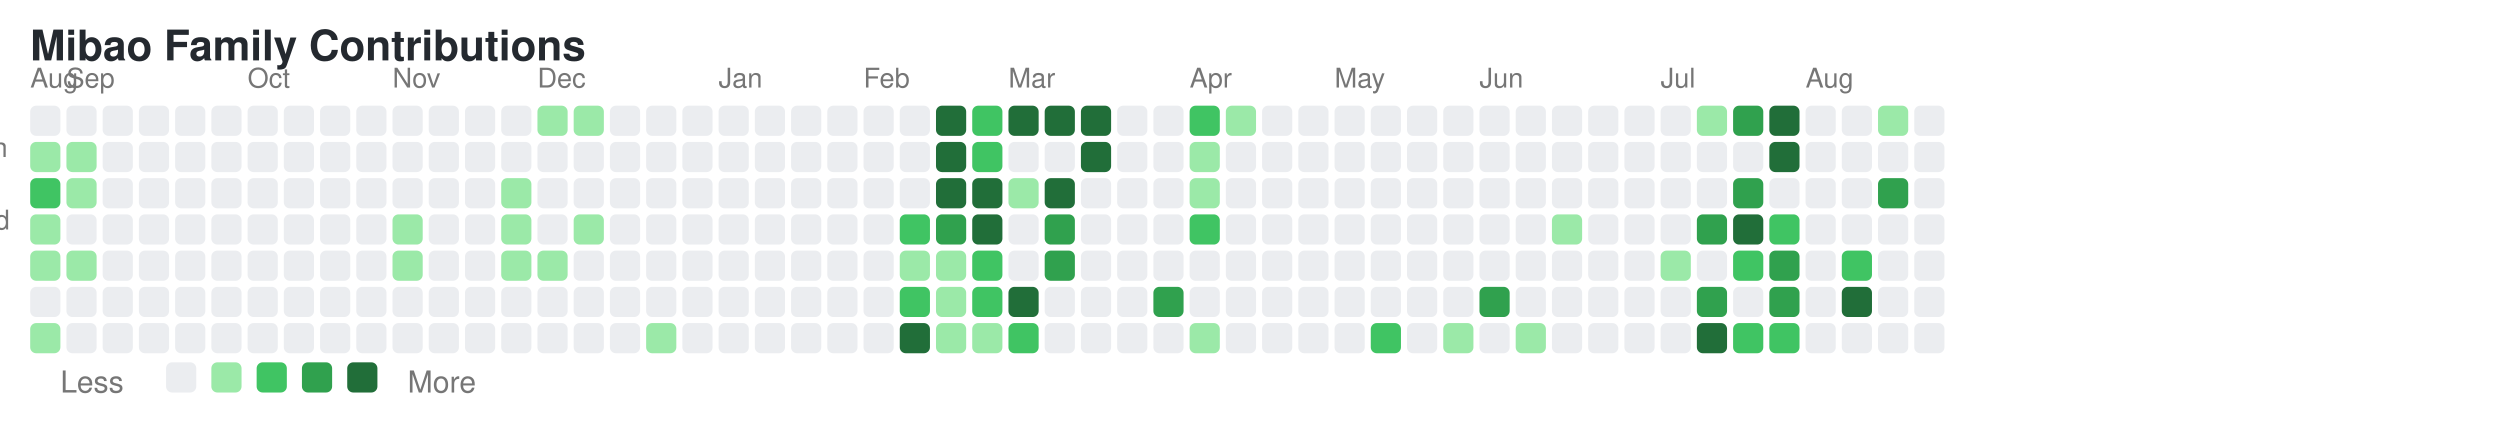
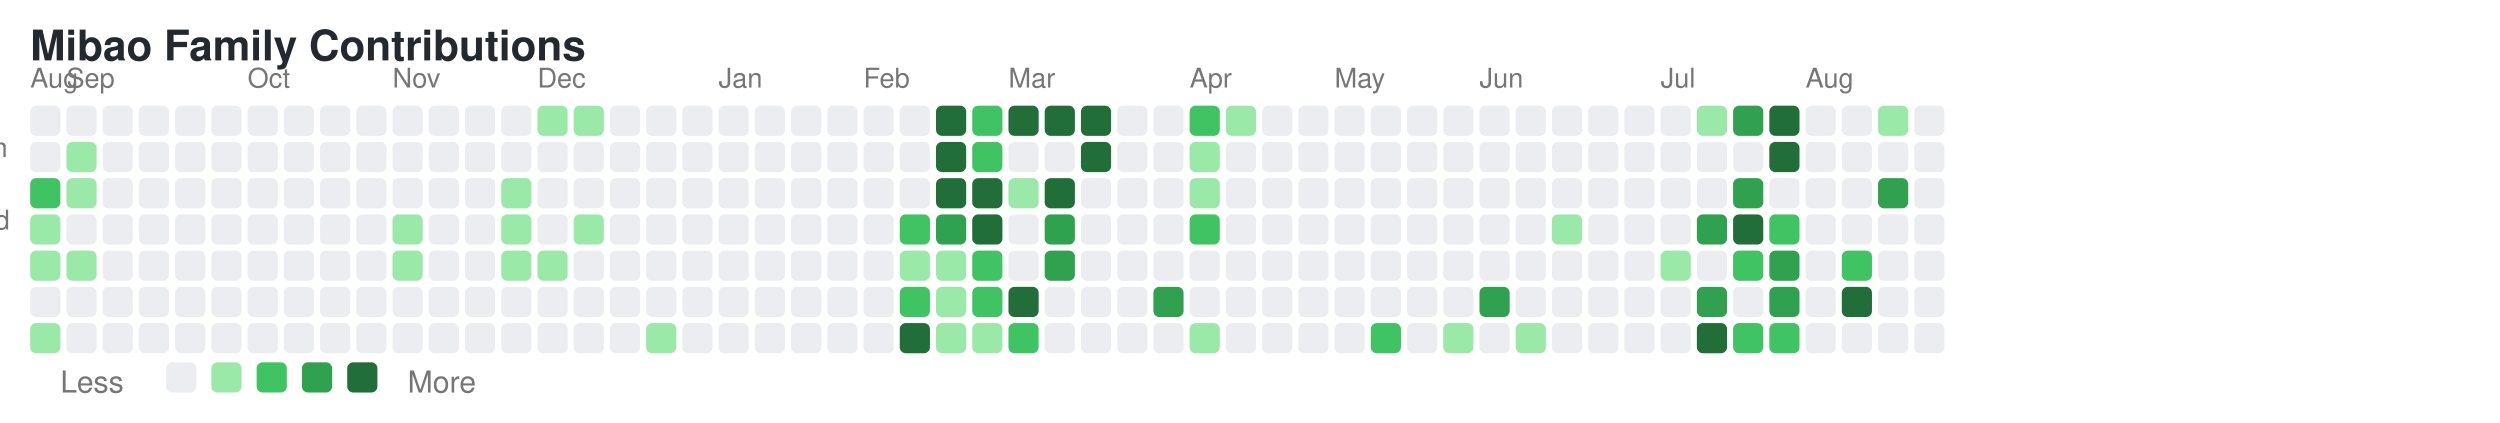
<svg xmlns="http://www.w3.org/2000/svg" width="828" height="140">
  <text x="10" y="20" font-family="-apple-system, BlinkMacSystemFont, Segoe UI, Helvetica, Arial, sans-serif" font-size="14" font-weight="600" fill="#24292f">Mibao Family Contributions</text>
  <g transform="translate(10, 35)">
    <text x="0" y="-6" font-family="-apple-system, BlinkMacSystemFont, Segoe UI, Helvetica, Arial, sans-serif" font-size="9" fill="#767676">Aug</text>
    <text x="12" y="-6" font-family="-apple-system, BlinkMacSystemFont, Segoe UI, Helvetica, Arial, sans-serif" font-size="9" fill="#767676">Sep</text>
    <text x="72" y="-6" font-family="-apple-system, BlinkMacSystemFont, Segoe UI, Helvetica, Arial, sans-serif" font-size="9" fill="#767676">Oct</text>
    <text x="120" y="-6" font-family="-apple-system, BlinkMacSystemFont, Segoe UI, Helvetica, Arial, sans-serif" font-size="9" fill="#767676">Nov</text>
    <text x="168" y="-6" font-family="-apple-system, BlinkMacSystemFont, Segoe UI, Helvetica, Arial, sans-serif" font-size="9" fill="#767676">Dec</text>
    <text x="228" y="-6" font-family="-apple-system, BlinkMacSystemFont, Segoe UI, Helvetica, Arial, sans-serif" font-size="9" fill="#767676">Jan</text>
    <text x="276" y="-6" font-family="-apple-system, BlinkMacSystemFont, Segoe UI, Helvetica, Arial, sans-serif" font-size="9" fill="#767676">Feb</text>
    <text x="324" y="-6" font-family="-apple-system, BlinkMacSystemFont, Segoe UI, Helvetica, Arial, sans-serif" font-size="9" fill="#767676">Mar</text>
    <text x="384" y="-6" font-family="-apple-system, BlinkMacSystemFont, Segoe UI, Helvetica, Arial, sans-serif" font-size="9" fill="#767676">Apr</text>
    <text x="432" y="-6" font-family="-apple-system, BlinkMacSystemFont, Segoe UI, Helvetica, Arial, sans-serif" font-size="9" fill="#767676">May</text>
    <text x="480" y="-6" font-family="-apple-system, BlinkMacSystemFont, Segoe UI, Helvetica, Arial, sans-serif" font-size="9" fill="#767676">Jun</text>
    <text x="540" y="-6" font-family="-apple-system, BlinkMacSystemFont, Segoe UI, Helvetica, Arial, sans-serif" font-size="9" fill="#767676">Jul</text>
    <text x="588" y="-6" font-family="-apple-system, BlinkMacSystemFont, Segoe UI, Helvetica, Arial, sans-serif" font-size="9" fill="#767676">Aug</text>
    <text x="-25" y="17.0" font-family="-apple-system, BlinkMacSystemFont, Segoe UI, Helvetica, Arial, sans-serif" font-size="9" fill="#767676">Mon</text>
    <text x="-25" y="41.0" font-family="-apple-system, BlinkMacSystemFont, Segoe UI, Helvetica, Arial, sans-serif" font-size="9" fill="#767676">Wed</text>
    <text x="-25" y="65.0" font-family="-apple-system, BlinkMacSystemFont, Segoe UI, Helvetica, Arial, sans-serif" font-size="9" fill="#767676">Fri</text>
    <rect x="0" y="0" width="10" height="10" fill="#ebedf0" rx="2" />
-     <rect x="0" y="12" width="10" height="10" fill="#9be9a8" rx="2" />
+     <rect x="0" y="12" width="10" height="10" fill="#ebedf0" rx="2" />
    <rect x="0" y="24" width="10" height="10" fill="#40c463" rx="2" />
    <rect x="0" y="36" width="10" height="10" fill="#9be9a8" rx="2" />
    <rect x="0" y="48" width="10" height="10" fill="#9be9a8" rx="2" />
    <rect x="0" y="60" width="10" height="10" fill="#ebedf0" rx="2" />
    <rect x="0" y="72" width="10" height="10" fill="#9be9a8" rx="2" />
    <rect x="12" y="0" width="10" height="10" fill="#ebedf0" rx="2" />
    <rect x="12" y="12" width="10" height="10" fill="#9be9a8" rx="2" />
    <rect x="12" y="24" width="10" height="10" fill="#9be9a8" rx="2" />
    <rect x="12" y="36" width="10" height="10" fill="#ebedf0" rx="2" />
    <rect x="12" y="48" width="10" height="10" fill="#9be9a8" rx="2" />
    <rect x="12" y="60" width="10" height="10" fill="#ebedf0" rx="2" />
    <rect x="12" y="72" width="10" height="10" fill="#ebedf0" rx="2" />
    <rect x="24" y="0" width="10" height="10" fill="#ebedf0" rx="2" />
    <rect x="24" y="12" width="10" height="10" fill="#ebedf0" rx="2" />
    <rect x="24" y="24" width="10" height="10" fill="#ebedf0" rx="2" />
    <rect x="24" y="36" width="10" height="10" fill="#ebedf0" rx="2" />
    <rect x="24" y="48" width="10" height="10" fill="#ebedf0" rx="2" />
    <rect x="24" y="60" width="10" height="10" fill="#ebedf0" rx="2" />
    <rect x="24" y="72" width="10" height="10" fill="#ebedf0" rx="2" />
    <rect x="36" y="0" width="10" height="10" fill="#ebedf0" rx="2" />
    <rect x="36" y="12" width="10" height="10" fill="#ebedf0" rx="2" />
    <rect x="36" y="24" width="10" height="10" fill="#ebedf0" rx="2" />
    <rect x="36" y="36" width="10" height="10" fill="#ebedf0" rx="2" />
    <rect x="36" y="48" width="10" height="10" fill="#ebedf0" rx="2" />
    <rect x="36" y="60" width="10" height="10" fill="#ebedf0" rx="2" />
    <rect x="36" y="72" width="10" height="10" fill="#ebedf0" rx="2" />
    <rect x="48" y="0" width="10" height="10" fill="#ebedf0" rx="2" />
    <rect x="48" y="12" width="10" height="10" fill="#ebedf0" rx="2" />
    <rect x="48" y="24" width="10" height="10" fill="#ebedf0" rx="2" />
    <rect x="48" y="36" width="10" height="10" fill="#ebedf0" rx="2" />
    <rect x="48" y="48" width="10" height="10" fill="#ebedf0" rx="2" />
    <rect x="48" y="60" width="10" height="10" fill="#ebedf0" rx="2" />
    <rect x="48" y="72" width="10" height="10" fill="#ebedf0" rx="2" />
    <rect x="60" y="0" width="10" height="10" fill="#ebedf0" rx="2" />
    <rect x="60" y="12" width="10" height="10" fill="#ebedf0" rx="2" />
    <rect x="60" y="24" width="10" height="10" fill="#ebedf0" rx="2" />
    <rect x="60" y="36" width="10" height="10" fill="#ebedf0" rx="2" />
    <rect x="60" y="48" width="10" height="10" fill="#ebedf0" rx="2" />
    <rect x="60" y="60" width="10" height="10" fill="#ebedf0" rx="2" />
    <rect x="60" y="72" width="10" height="10" fill="#ebedf0" rx="2" />
    <rect x="72" y="0" width="10" height="10" fill="#ebedf0" rx="2" />
    <rect x="72" y="12" width="10" height="10" fill="#ebedf0" rx="2" />
    <rect x="72" y="24" width="10" height="10" fill="#ebedf0" rx="2" />
    <rect x="72" y="36" width="10" height="10" fill="#ebedf0" rx="2" />
    <rect x="72" y="48" width="10" height="10" fill="#ebedf0" rx="2" />
    <rect x="72" y="60" width="10" height="10" fill="#ebedf0" rx="2" />
    <rect x="72" y="72" width="10" height="10" fill="#ebedf0" rx="2" />
    <rect x="84" y="0" width="10" height="10" fill="#ebedf0" rx="2" />
    <rect x="84" y="12" width="10" height="10" fill="#ebedf0" rx="2" />
    <rect x="84" y="24" width="10" height="10" fill="#ebedf0" rx="2" />
    <rect x="84" y="36" width="10" height="10" fill="#ebedf0" rx="2" />
    <rect x="84" y="48" width="10" height="10" fill="#ebedf0" rx="2" />
    <rect x="84" y="60" width="10" height="10" fill="#ebedf0" rx="2" />
    <rect x="84" y="72" width="10" height="10" fill="#ebedf0" rx="2" />
    <rect x="96" y="0" width="10" height="10" fill="#ebedf0" rx="2" />
    <rect x="96" y="12" width="10" height="10" fill="#ebedf0" rx="2" />
    <rect x="96" y="24" width="10" height="10" fill="#ebedf0" rx="2" />
    <rect x="96" y="36" width="10" height="10" fill="#ebedf0" rx="2" />
    <rect x="96" y="48" width="10" height="10" fill="#ebedf0" rx="2" />
    <rect x="96" y="60" width="10" height="10" fill="#ebedf0" rx="2" />
    <rect x="96" y="72" width="10" height="10" fill="#ebedf0" rx="2" />
    <rect x="108" y="0" width="10" height="10" fill="#ebedf0" rx="2" />
    <rect x="108" y="12" width="10" height="10" fill="#ebedf0" rx="2" />
    <rect x="108" y="24" width="10" height="10" fill="#ebedf0" rx="2" />
    <rect x="108" y="36" width="10" height="10" fill="#ebedf0" rx="2" />
    <rect x="108" y="48" width="10" height="10" fill="#ebedf0" rx="2" />
    <rect x="108" y="60" width="10" height="10" fill="#ebedf0" rx="2" />
    <rect x="108" y="72" width="10" height="10" fill="#ebedf0" rx="2" />
    <rect x="120" y="0" width="10" height="10" fill="#ebedf0" rx="2" />
    <rect x="120" y="12" width="10" height="10" fill="#ebedf0" rx="2" />
    <rect x="120" y="24" width="10" height="10" fill="#ebedf0" rx="2" />
    <rect x="120" y="36" width="10" height="10" fill="#9be9a8" rx="2" />
    <rect x="120" y="48" width="10" height="10" fill="#9be9a8" rx="2" />
    <rect x="120" y="60" width="10" height="10" fill="#ebedf0" rx="2" />
    <rect x="120" y="72" width="10" height="10" fill="#ebedf0" rx="2" />
    <rect x="132" y="0" width="10" height="10" fill="#ebedf0" rx="2" />
    <rect x="132" y="12" width="10" height="10" fill="#ebedf0" rx="2" />
    <rect x="132" y="24" width="10" height="10" fill="#ebedf0" rx="2" />
    <rect x="132" y="36" width="10" height="10" fill="#ebedf0" rx="2" />
    <rect x="132" y="48" width="10" height="10" fill="#ebedf0" rx="2" />
    <rect x="132" y="60" width="10" height="10" fill="#ebedf0" rx="2" />
    <rect x="132" y="72" width="10" height="10" fill="#ebedf0" rx="2" />
    <rect x="144" y="0" width="10" height="10" fill="#ebedf0" rx="2" />
    <rect x="144" y="12" width="10" height="10" fill="#ebedf0" rx="2" />
    <rect x="144" y="24" width="10" height="10" fill="#ebedf0" rx="2" />
    <rect x="144" y="36" width="10" height="10" fill="#ebedf0" rx="2" />
    <rect x="144" y="48" width="10" height="10" fill="#ebedf0" rx="2" />
    <rect x="144" y="60" width="10" height="10" fill="#ebedf0" rx="2" />
    <rect x="144" y="72" width="10" height="10" fill="#ebedf0" rx="2" />
    <rect x="156" y="0" width="10" height="10" fill="#ebedf0" rx="2" />
    <rect x="156" y="12" width="10" height="10" fill="#ebedf0" rx="2" />
    <rect x="156" y="24" width="10" height="10" fill="#9be9a8" rx="2" />
    <rect x="156" y="36" width="10" height="10" fill="#9be9a8" rx="2" />
    <rect x="156" y="48" width="10" height="10" fill="#9be9a8" rx="2" />
    <rect x="156" y="60" width="10" height="10" fill="#ebedf0" rx="2" />
    <rect x="156" y="72" width="10" height="10" fill="#ebedf0" rx="2" />
    <rect x="168" y="0" width="10" height="10" fill="#9be9a8" rx="2" />
    <rect x="168" y="12" width="10" height="10" fill="#ebedf0" rx="2" />
    <rect x="168" y="24" width="10" height="10" fill="#ebedf0" rx="2" />
    <rect x="168" y="36" width="10" height="10" fill="#ebedf0" rx="2" />
    <rect x="168" y="48" width="10" height="10" fill="#9be9a8" rx="2" />
    <rect x="168" y="60" width="10" height="10" fill="#ebedf0" rx="2" />
    <rect x="168" y="72" width="10" height="10" fill="#ebedf0" rx="2" />
    <rect x="180" y="0" width="10" height="10" fill="#9be9a8" rx="2" />
    <rect x="180" y="12" width="10" height="10" fill="#ebedf0" rx="2" />
    <rect x="180" y="24" width="10" height="10" fill="#ebedf0" rx="2" />
    <rect x="180" y="36" width="10" height="10" fill="#9be9a8" rx="2" />
    <rect x="180" y="48" width="10" height="10" fill="#ebedf0" rx="2" />
    <rect x="180" y="60" width="10" height="10" fill="#ebedf0" rx="2" />
    <rect x="180" y="72" width="10" height="10" fill="#ebedf0" rx="2" />
    <rect x="192" y="0" width="10" height="10" fill="#ebedf0" rx="2" />
    <rect x="192" y="12" width="10" height="10" fill="#ebedf0" rx="2" />
    <rect x="192" y="24" width="10" height="10" fill="#ebedf0" rx="2" />
    <rect x="192" y="36" width="10" height="10" fill="#ebedf0" rx="2" />
    <rect x="192" y="48" width="10" height="10" fill="#ebedf0" rx="2" />
    <rect x="192" y="60" width="10" height="10" fill="#ebedf0" rx="2" />
    <rect x="192" y="72" width="10" height="10" fill="#ebedf0" rx="2" />
    <rect x="204" y="0" width="10" height="10" fill="#ebedf0" rx="2" />
    <rect x="204" y="12" width="10" height="10" fill="#ebedf0" rx="2" />
    <rect x="204" y="24" width="10" height="10" fill="#ebedf0" rx="2" />
    <rect x="204" y="36" width="10" height="10" fill="#ebedf0" rx="2" />
    <rect x="204" y="48" width="10" height="10" fill="#ebedf0" rx="2" />
    <rect x="204" y="60" width="10" height="10" fill="#ebedf0" rx="2" />
    <rect x="204" y="72" width="10" height="10" fill="#9be9a8" rx="2" />
    <rect x="216" y="0" width="10" height="10" fill="#ebedf0" rx="2" />
    <rect x="216" y="12" width="10" height="10" fill="#ebedf0" rx="2" />
    <rect x="216" y="24" width="10" height="10" fill="#ebedf0" rx="2" />
    <rect x="216" y="36" width="10" height="10" fill="#ebedf0" rx="2" />
    <rect x="216" y="48" width="10" height="10" fill="#ebedf0" rx="2" />
    <rect x="216" y="60" width="10" height="10" fill="#ebedf0" rx="2" />
    <rect x="216" y="72" width="10" height="10" fill="#ebedf0" rx="2" />
    <rect x="228" y="0" width="10" height="10" fill="#ebedf0" rx="2" />
    <rect x="228" y="12" width="10" height="10" fill="#ebedf0" rx="2" />
    <rect x="228" y="24" width="10" height="10" fill="#ebedf0" rx="2" />
    <rect x="228" y="36" width="10" height="10" fill="#ebedf0" rx="2" />
    <rect x="228" y="48" width="10" height="10" fill="#ebedf0" rx="2" />
    <rect x="228" y="60" width="10" height="10" fill="#ebedf0" rx="2" />
    <rect x="228" y="72" width="10" height="10" fill="#ebedf0" rx="2" />
    <rect x="240" y="0" width="10" height="10" fill="#ebedf0" rx="2" />
    <rect x="240" y="12" width="10" height="10" fill="#ebedf0" rx="2" />
    <rect x="240" y="24" width="10" height="10" fill="#ebedf0" rx="2" />
    <rect x="240" y="36" width="10" height="10" fill="#ebedf0" rx="2" />
    <rect x="240" y="48" width="10" height="10" fill="#ebedf0" rx="2" />
    <rect x="240" y="60" width="10" height="10" fill="#ebedf0" rx="2" />
    <rect x="240" y="72" width="10" height="10" fill="#ebedf0" rx="2" />
    <rect x="252" y="0" width="10" height="10" fill="#ebedf0" rx="2" />
    <rect x="252" y="12" width="10" height="10" fill="#ebedf0" rx="2" />
    <rect x="252" y="24" width="10" height="10" fill="#ebedf0" rx="2" />
    <rect x="252" y="36" width="10" height="10" fill="#ebedf0" rx="2" />
    <rect x="252" y="48" width="10" height="10" fill="#ebedf0" rx="2" />
    <rect x="252" y="60" width="10" height="10" fill="#ebedf0" rx="2" />
    <rect x="252" y="72" width="10" height="10" fill="#ebedf0" rx="2" />
    <rect x="264" y="0" width="10" height="10" fill="#ebedf0" rx="2" />
    <rect x="264" y="12" width="10" height="10" fill="#ebedf0" rx="2" />
    <rect x="264" y="24" width="10" height="10" fill="#ebedf0" rx="2" />
    <rect x="264" y="36" width="10" height="10" fill="#ebedf0" rx="2" />
    <rect x="264" y="48" width="10" height="10" fill="#ebedf0" rx="2" />
    <rect x="264" y="60" width="10" height="10" fill="#ebedf0" rx="2" />
    <rect x="264" y="72" width="10" height="10" fill="#ebedf0" rx="2" />
    <rect x="276" y="0" width="10" height="10" fill="#ebedf0" rx="2" />
    <rect x="276" y="12" width="10" height="10" fill="#ebedf0" rx="2" />
    <rect x="276" y="24" width="10" height="10" fill="#ebedf0" rx="2" />
    <rect x="276" y="36" width="10" height="10" fill="#ebedf0" rx="2" />
    <rect x="276" y="48" width="10" height="10" fill="#ebedf0" rx="2" />
    <rect x="276" y="60" width="10" height="10" fill="#ebedf0" rx="2" />
    <rect x="276" y="72" width="10" height="10" fill="#ebedf0" rx="2" />
    <rect x="288" y="0" width="10" height="10" fill="#ebedf0" rx="2" />
    <rect x="288" y="12" width="10" height="10" fill="#ebedf0" rx="2" />
    <rect x="288" y="24" width="10" height="10" fill="#ebedf0" rx="2" />
    <rect x="288" y="36" width="10" height="10" fill="#40c463" rx="2" />
    <rect x="288" y="48" width="10" height="10" fill="#9be9a8" rx="2" />
    <rect x="288" y="60" width="10" height="10" fill="#40c463" rx="2" />
    <rect x="288" y="72" width="10" height="10" fill="#216e39" rx="2" />
    <rect x="300" y="0" width="10" height="10" fill="#216e39" rx="2" />
    <rect x="300" y="12" width="10" height="10" fill="#216e39" rx="2" />
    <rect x="300" y="24" width="10" height="10" fill="#216e39" rx="2" />
    <rect x="300" y="36" width="10" height="10" fill="#30a14e" rx="2" />
    <rect x="300" y="48" width="10" height="10" fill="#9be9a8" rx="2" />
    <rect x="300" y="60" width="10" height="10" fill="#9be9a8" rx="2" />
    <rect x="300" y="72" width="10" height="10" fill="#9be9a8" rx="2" />
    <rect x="312" y="0" width="10" height="10" fill="#40c463" rx="2" />
    <rect x="312" y="12" width="10" height="10" fill="#40c463" rx="2" />
    <rect x="312" y="24" width="10" height="10" fill="#216e39" rx="2" />
    <rect x="312" y="36" width="10" height="10" fill="#216e39" rx="2" />
    <rect x="312" y="48" width="10" height="10" fill="#40c463" rx="2" />
    <rect x="312" y="60" width="10" height="10" fill="#40c463" rx="2" />
    <rect x="312" y="72" width="10" height="10" fill="#9be9a8" rx="2" />
    <rect x="324" y="0" width="10" height="10" fill="#216e39" rx="2" />
    <rect x="324" y="12" width="10" height="10" fill="#ebedf0" rx="2" />
    <rect x="324" y="24" width="10" height="10" fill="#9be9a8" rx="2" />
    <rect x="324" y="36" width="10" height="10" fill="#ebedf0" rx="2" />
    <rect x="324" y="48" width="10" height="10" fill="#ebedf0" rx="2" />
    <rect x="324" y="60" width="10" height="10" fill="#216e39" rx="2" />
    <rect x="324" y="72" width="10" height="10" fill="#40c463" rx="2" />
    <rect x="336" y="0" width="10" height="10" fill="#216e39" rx="2" />
    <rect x="336" y="12" width="10" height="10" fill="#ebedf0" rx="2" />
    <rect x="336" y="24" width="10" height="10" fill="#216e39" rx="2" />
    <rect x="336" y="36" width="10" height="10" fill="#30a14e" rx="2" />
    <rect x="336" y="48" width="10" height="10" fill="#30a14e" rx="2" />
    <rect x="336" y="60" width="10" height="10" fill="#ebedf0" rx="2" />
    <rect x="336" y="72" width="10" height="10" fill="#ebedf0" rx="2" />
    <rect x="348" y="0" width="10" height="10" fill="#216e39" rx="2" />
    <rect x="348" y="12" width="10" height="10" fill="#216e39" rx="2" />
    <rect x="348" y="24" width="10" height="10" fill="#ebedf0" rx="2" />
    <rect x="348" y="36" width="10" height="10" fill="#ebedf0" rx="2" />
    <rect x="348" y="48" width="10" height="10" fill="#ebedf0" rx="2" />
    <rect x="348" y="60" width="10" height="10" fill="#ebedf0" rx="2" />
    <rect x="348" y="72" width="10" height="10" fill="#ebedf0" rx="2" />
    <rect x="360" y="0" width="10" height="10" fill="#ebedf0" rx="2" />
    <rect x="360" y="12" width="10" height="10" fill="#ebedf0" rx="2" />
    <rect x="360" y="24" width="10" height="10" fill="#ebedf0" rx="2" />
    <rect x="360" y="36" width="10" height="10" fill="#ebedf0" rx="2" />
    <rect x="360" y="48" width="10" height="10" fill="#ebedf0" rx="2" />
    <rect x="360" y="60" width="10" height="10" fill="#ebedf0" rx="2" />
    <rect x="360" y="72" width="10" height="10" fill="#ebedf0" rx="2" />
    <rect x="372" y="0" width="10" height="10" fill="#ebedf0" rx="2" />
    <rect x="372" y="12" width="10" height="10" fill="#ebedf0" rx="2" />
    <rect x="372" y="24" width="10" height="10" fill="#ebedf0" rx="2" />
    <rect x="372" y="36" width="10" height="10" fill="#ebedf0" rx="2" />
    <rect x="372" y="48" width="10" height="10" fill="#ebedf0" rx="2" />
    <rect x="372" y="60" width="10" height="10" fill="#30a14e" rx="2" />
    <rect x="372" y="72" width="10" height="10" fill="#ebedf0" rx="2" />
    <rect x="384" y="0" width="10" height="10" fill="#40c463" rx="2" />
    <rect x="384" y="12" width="10" height="10" fill="#9be9a8" rx="2" />
    <rect x="384" y="24" width="10" height="10" fill="#9be9a8" rx="2" />
    <rect x="384" y="36" width="10" height="10" fill="#40c463" rx="2" />
    <rect x="384" y="48" width="10" height="10" fill="#ebedf0" rx="2" />
    <rect x="384" y="60" width="10" height="10" fill="#ebedf0" rx="2" />
    <rect x="384" y="72" width="10" height="10" fill="#9be9a8" rx="2" />
    <rect x="396" y="0" width="10" height="10" fill="#9be9a8" rx="2" />
    <rect x="396" y="12" width="10" height="10" fill="#ebedf0" rx="2" />
    <rect x="396" y="24" width="10" height="10" fill="#ebedf0" rx="2" />
    <rect x="396" y="36" width="10" height="10" fill="#ebedf0" rx="2" />
    <rect x="396" y="48" width="10" height="10" fill="#ebedf0" rx="2" />
    <rect x="396" y="60" width="10" height="10" fill="#ebedf0" rx="2" />
    <rect x="396" y="72" width="10" height="10" fill="#ebedf0" rx="2" />
    <rect x="408" y="0" width="10" height="10" fill="#ebedf0" rx="2" />
    <rect x="408" y="12" width="10" height="10" fill="#ebedf0" rx="2" />
    <rect x="408" y="24" width="10" height="10" fill="#ebedf0" rx="2" />
    <rect x="408" y="36" width="10" height="10" fill="#ebedf0" rx="2" />
    <rect x="408" y="48" width="10" height="10" fill="#ebedf0" rx="2" />
    <rect x="408" y="60" width="10" height="10" fill="#ebedf0" rx="2" />
    <rect x="408" y="72" width="10" height="10" fill="#ebedf0" rx="2" />
    <rect x="420" y="0" width="10" height="10" fill="#ebedf0" rx="2" />
    <rect x="420" y="12" width="10" height="10" fill="#ebedf0" rx="2" />
    <rect x="420" y="24" width="10" height="10" fill="#ebedf0" rx="2" />
    <rect x="420" y="36" width="10" height="10" fill="#ebedf0" rx="2" />
    <rect x="420" y="48" width="10" height="10" fill="#ebedf0" rx="2" />
    <rect x="420" y="60" width="10" height="10" fill="#ebedf0" rx="2" />
    <rect x="420" y="72" width="10" height="10" fill="#ebedf0" rx="2" />
    <rect x="432" y="0" width="10" height="10" fill="#ebedf0" rx="2" />
    <rect x="432" y="12" width="10" height="10" fill="#ebedf0" rx="2" />
    <rect x="432" y="24" width="10" height="10" fill="#ebedf0" rx="2" />
    <rect x="432" y="36" width="10" height="10" fill="#ebedf0" rx="2" />
    <rect x="432" y="48" width="10" height="10" fill="#ebedf0" rx="2" />
    <rect x="432" y="60" width="10" height="10" fill="#ebedf0" rx="2" />
    <rect x="432" y="72" width="10" height="10" fill="#ebedf0" rx="2" />
    <rect x="444" y="0" width="10" height="10" fill="#ebedf0" rx="2" />
    <rect x="444" y="12" width="10" height="10" fill="#ebedf0" rx="2" />
    <rect x="444" y="24" width="10" height="10" fill="#ebedf0" rx="2" />
    <rect x="444" y="36" width="10" height="10" fill="#ebedf0" rx="2" />
    <rect x="444" y="48" width="10" height="10" fill="#ebedf0" rx="2" />
    <rect x="444" y="60" width="10" height="10" fill="#ebedf0" rx="2" />
    <rect x="444" y="72" width="10" height="10" fill="#40c463" rx="2" />
    <rect x="456" y="0" width="10" height="10" fill="#ebedf0" rx="2" />
    <rect x="456" y="12" width="10" height="10" fill="#ebedf0" rx="2" />
    <rect x="456" y="24" width="10" height="10" fill="#ebedf0" rx="2" />
    <rect x="456" y="36" width="10" height="10" fill="#ebedf0" rx="2" />
    <rect x="456" y="48" width="10" height="10" fill="#ebedf0" rx="2" />
    <rect x="456" y="60" width="10" height="10" fill="#ebedf0" rx="2" />
    <rect x="456" y="72" width="10" height="10" fill="#ebedf0" rx="2" />
    <rect x="468" y="0" width="10" height="10" fill="#ebedf0" rx="2" />
    <rect x="468" y="12" width="10" height="10" fill="#ebedf0" rx="2" />
    <rect x="468" y="24" width="10" height="10" fill="#ebedf0" rx="2" />
    <rect x="468" y="36" width="10" height="10" fill="#ebedf0" rx="2" />
    <rect x="468" y="48" width="10" height="10" fill="#ebedf0" rx="2" />
    <rect x="468" y="60" width="10" height="10" fill="#ebedf0" rx="2" />
    <rect x="468" y="72" width="10" height="10" fill="#9be9a8" rx="2" />
    <rect x="480" y="0" width="10" height="10" fill="#ebedf0" rx="2" />
    <rect x="480" y="12" width="10" height="10" fill="#ebedf0" rx="2" />
    <rect x="480" y="24" width="10" height="10" fill="#ebedf0" rx="2" />
    <rect x="480" y="36" width="10" height="10" fill="#ebedf0" rx="2" />
    <rect x="480" y="48" width="10" height="10" fill="#ebedf0" rx="2" />
    <rect x="480" y="60" width="10" height="10" fill="#30a14e" rx="2" />
    <rect x="480" y="72" width="10" height="10" fill="#ebedf0" rx="2" />
    <rect x="492" y="0" width="10" height="10" fill="#ebedf0" rx="2" />
    <rect x="492" y="12" width="10" height="10" fill="#ebedf0" rx="2" />
    <rect x="492" y="24" width="10" height="10" fill="#ebedf0" rx="2" />
    <rect x="492" y="36" width="10" height="10" fill="#ebedf0" rx="2" />
    <rect x="492" y="48" width="10" height="10" fill="#ebedf0" rx="2" />
    <rect x="492" y="60" width="10" height="10" fill="#ebedf0" rx="2" />
    <rect x="492" y="72" width="10" height="10" fill="#9be9a8" rx="2" />
    <rect x="504" y="0" width="10" height="10" fill="#ebedf0" rx="2" />
    <rect x="504" y="12" width="10" height="10" fill="#ebedf0" rx="2" />
    <rect x="504" y="24" width="10" height="10" fill="#ebedf0" rx="2" />
    <rect x="504" y="36" width="10" height="10" fill="#9be9a8" rx="2" />
    <rect x="504" y="48" width="10" height="10" fill="#ebedf0" rx="2" />
    <rect x="504" y="60" width="10" height="10" fill="#ebedf0" rx="2" />
    <rect x="504" y="72" width="10" height="10" fill="#ebedf0" rx="2" />
    <rect x="516" y="0" width="10" height="10" fill="#ebedf0" rx="2" />
    <rect x="516" y="12" width="10" height="10" fill="#ebedf0" rx="2" />
    <rect x="516" y="24" width="10" height="10" fill="#ebedf0" rx="2" />
    <rect x="516" y="36" width="10" height="10" fill="#ebedf0" rx="2" />
    <rect x="516" y="48" width="10" height="10" fill="#ebedf0" rx="2" />
    <rect x="516" y="60" width="10" height="10" fill="#ebedf0" rx="2" />
    <rect x="516" y="72" width="10" height="10" fill="#ebedf0" rx="2" />
    <rect x="528" y="0" width="10" height="10" fill="#ebedf0" rx="2" />
    <rect x="528" y="12" width="10" height="10" fill="#ebedf0" rx="2" />
    <rect x="528" y="24" width="10" height="10" fill="#ebedf0" rx="2" />
    <rect x="528" y="36" width="10" height="10" fill="#ebedf0" rx="2" />
    <rect x="528" y="48" width="10" height="10" fill="#ebedf0" rx="2" />
    <rect x="528" y="60" width="10" height="10" fill="#ebedf0" rx="2" />
    <rect x="528" y="72" width="10" height="10" fill="#ebedf0" rx="2" />
    <rect x="540" y="0" width="10" height="10" fill="#ebedf0" rx="2" />
    <rect x="540" y="12" width="10" height="10" fill="#ebedf0" rx="2" />
    <rect x="540" y="24" width="10" height="10" fill="#ebedf0" rx="2" />
    <rect x="540" y="36" width="10" height="10" fill="#ebedf0" rx="2" />
    <rect x="540" y="48" width="10" height="10" fill="#9be9a8" rx="2" />
    <rect x="540" y="60" width="10" height="10" fill="#ebedf0" rx="2" />
    <rect x="540" y="72" width="10" height="10" fill="#ebedf0" rx="2" />
    <rect x="552" y="0" width="10" height="10" fill="#9be9a8" rx="2" />
    <rect x="552" y="12" width="10" height="10" fill="#ebedf0" rx="2" />
    <rect x="552" y="24" width="10" height="10" fill="#ebedf0" rx="2" />
    <rect x="552" y="36" width="10" height="10" fill="#30a14e" rx="2" />
    <rect x="552" y="48" width="10" height="10" fill="#ebedf0" rx="2" />
    <rect x="552" y="60" width="10" height="10" fill="#30a14e" rx="2" />
    <rect x="552" y="72" width="10" height="10" fill="#216e39" rx="2" />
    <rect x="564" y="0" width="10" height="10" fill="#30a14e" rx="2" />
    <rect x="564" y="12" width="10" height="10" fill="#ebedf0" rx="2" />
    <rect x="564" y="24" width="10" height="10" fill="#30a14e" rx="2" />
    <rect x="564" y="36" width="10" height="10" fill="#216e39" rx="2" />
    <rect x="564" y="48" width="10" height="10" fill="#40c463" rx="2" />
    <rect x="564" y="60" width="10" height="10" fill="#ebedf0" rx="2" />
    <rect x="564" y="72" width="10" height="10" fill="#40c463" rx="2" />
    <rect x="576" y="0" width="10" height="10" fill="#216e39" rx="2" />
    <rect x="576" y="12" width="10" height="10" fill="#216e39" rx="2" />
    <rect x="576" y="24" width="10" height="10" fill="#ebedf0" rx="2" />
    <rect x="576" y="36" width="10" height="10" fill="#40c463" rx="2" />
    <rect x="576" y="48" width="10" height="10" fill="#30a14e" rx="2" />
    <rect x="576" y="60" width="10" height="10" fill="#30a14e" rx="2" />
    <rect x="576" y="72" width="10" height="10" fill="#40c463" rx="2" />
    <rect x="588" y="0" width="10" height="10" fill="#ebedf0" rx="2" />
    <rect x="588" y="12" width="10" height="10" fill="#ebedf0" rx="2" />
    <rect x="588" y="24" width="10" height="10" fill="#ebedf0" rx="2" />
    <rect x="588" y="36" width="10" height="10" fill="#ebedf0" rx="2" />
    <rect x="588" y="48" width="10" height="10" fill="#ebedf0" rx="2" />
    <rect x="588" y="60" width="10" height="10" fill="#ebedf0" rx="2" />
    <rect x="588" y="72" width="10" height="10" fill="#ebedf0" rx="2" />
    <rect x="600" y="0" width="10" height="10" fill="#ebedf0" rx="2" />
    <rect x="600" y="12" width="10" height="10" fill="#ebedf0" rx="2" />
    <rect x="600" y="24" width="10" height="10" fill="#ebedf0" rx="2" />
    <rect x="600" y="36" width="10" height="10" fill="#ebedf0" rx="2" />
    <rect x="600" y="48" width="10" height="10" fill="#40c463" rx="2" />
    <rect x="600" y="60" width="10" height="10" fill="#216e39" rx="2" />
    <rect x="600" y="72" width="10" height="10" fill="#ebedf0" rx="2" />
    <rect x="612" y="0" width="10" height="10" fill="#9be9a8" rx="2" />
    <rect x="612" y="12" width="10" height="10" fill="#ebedf0" rx="2" />
    <rect x="612" y="24" width="10" height="10" fill="#30a14e" rx="2" />
    <rect x="612" y="36" width="10" height="10" fill="#ebedf0" rx="2" />
    <rect x="612" y="48" width="10" height="10" fill="#ebedf0" rx="2" />
    <rect x="612" y="60" width="10" height="10" fill="#ebedf0" rx="2" />
    <rect x="612" y="72" width="10" height="10" fill="#ebedf0" rx="2" />
    <rect x="624" y="0" width="10" height="10" fill="#ebedf0" rx="2" />
    <rect x="624" y="12" width="10" height="10" fill="#ebedf0" rx="2" />
    <rect x="624" y="24" width="10" height="10" fill="#ebedf0" rx="2" />
    <rect x="624" y="36" width="10" height="10" fill="#ebedf0" rx="2" />
    <rect x="624" y="48" width="10" height="10" fill="#ebedf0" rx="2" />
    <rect x="624" y="60" width="10" height="10" fill="#ebedf0" rx="2" />
    <rect x="624" y="72" width="10" height="10" fill="#ebedf0" rx="2" />
    <text x="10" y="95" font-family="-apple-system, BlinkMacSystemFont, Segoe UI, Helvetica, Arial, sans-serif" font-size="10" fill="#767676">Less</text>
    <rect x="45" y="85" width="10" height="10" fill="#ebedf0" rx="2" />
    <rect x="60" y="85" width="10" height="10" fill="#9be9a8" rx="2" />
    <rect x="75" y="85" width="10" height="10" fill="#40c463" rx="2" />
    <rect x="90" y="85" width="10" height="10" fill="#30a14e" rx="2" />
    <rect x="105" y="85" width="10" height="10" fill="#216e39" rx="2" />
    <text x="125" y="95" font-family="-apple-system, BlinkMacSystemFont, Segoe UI, Helvetica, Arial, sans-serif" font-size="10" fill="#767676">More</text>
  </g>
</svg>
